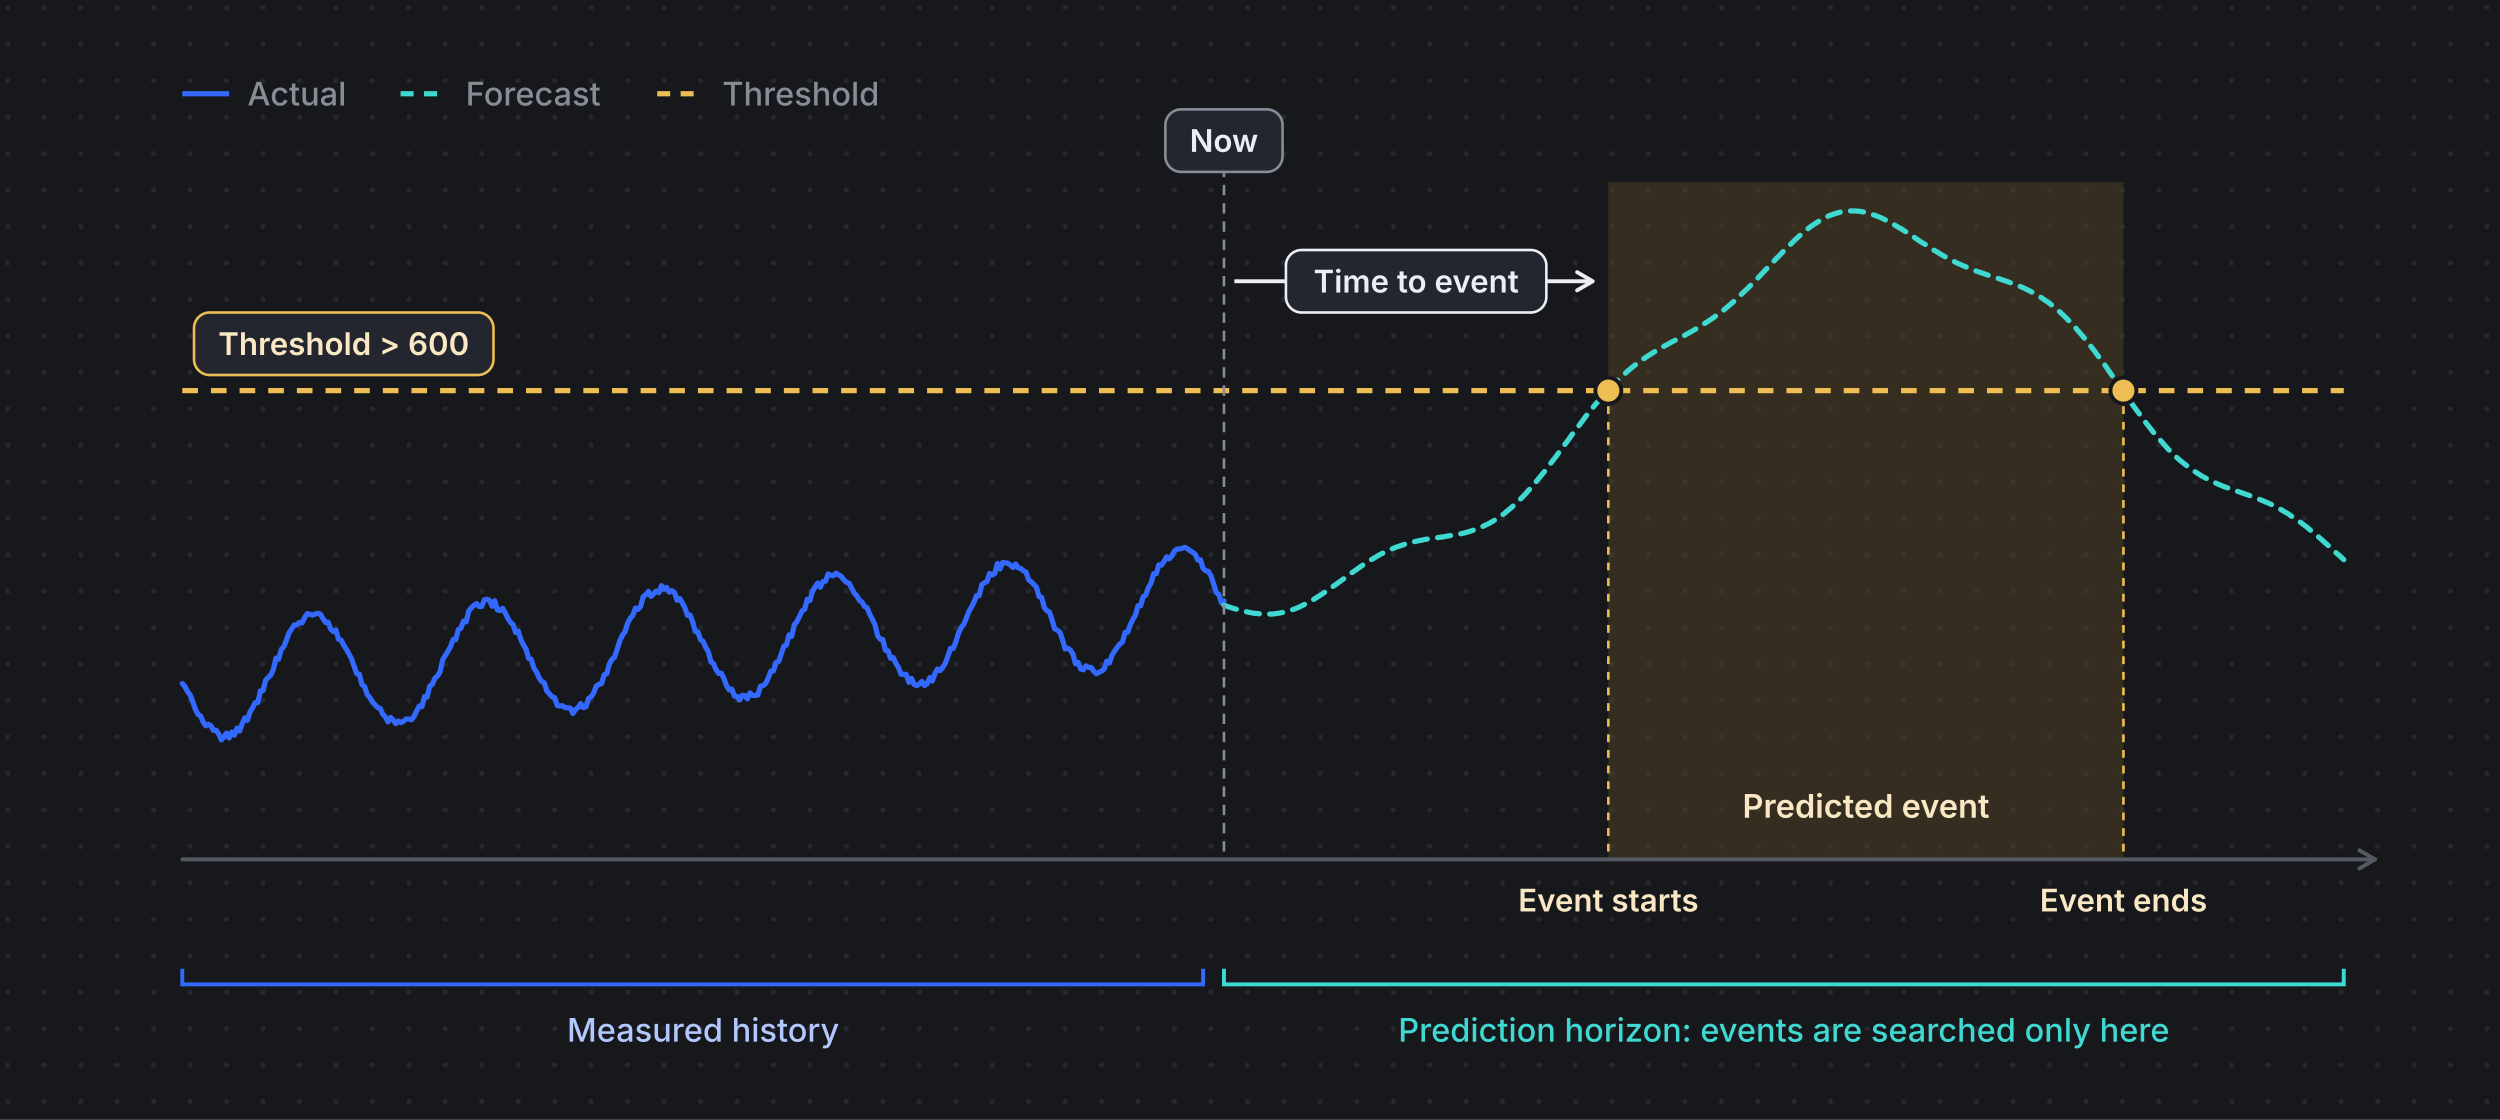
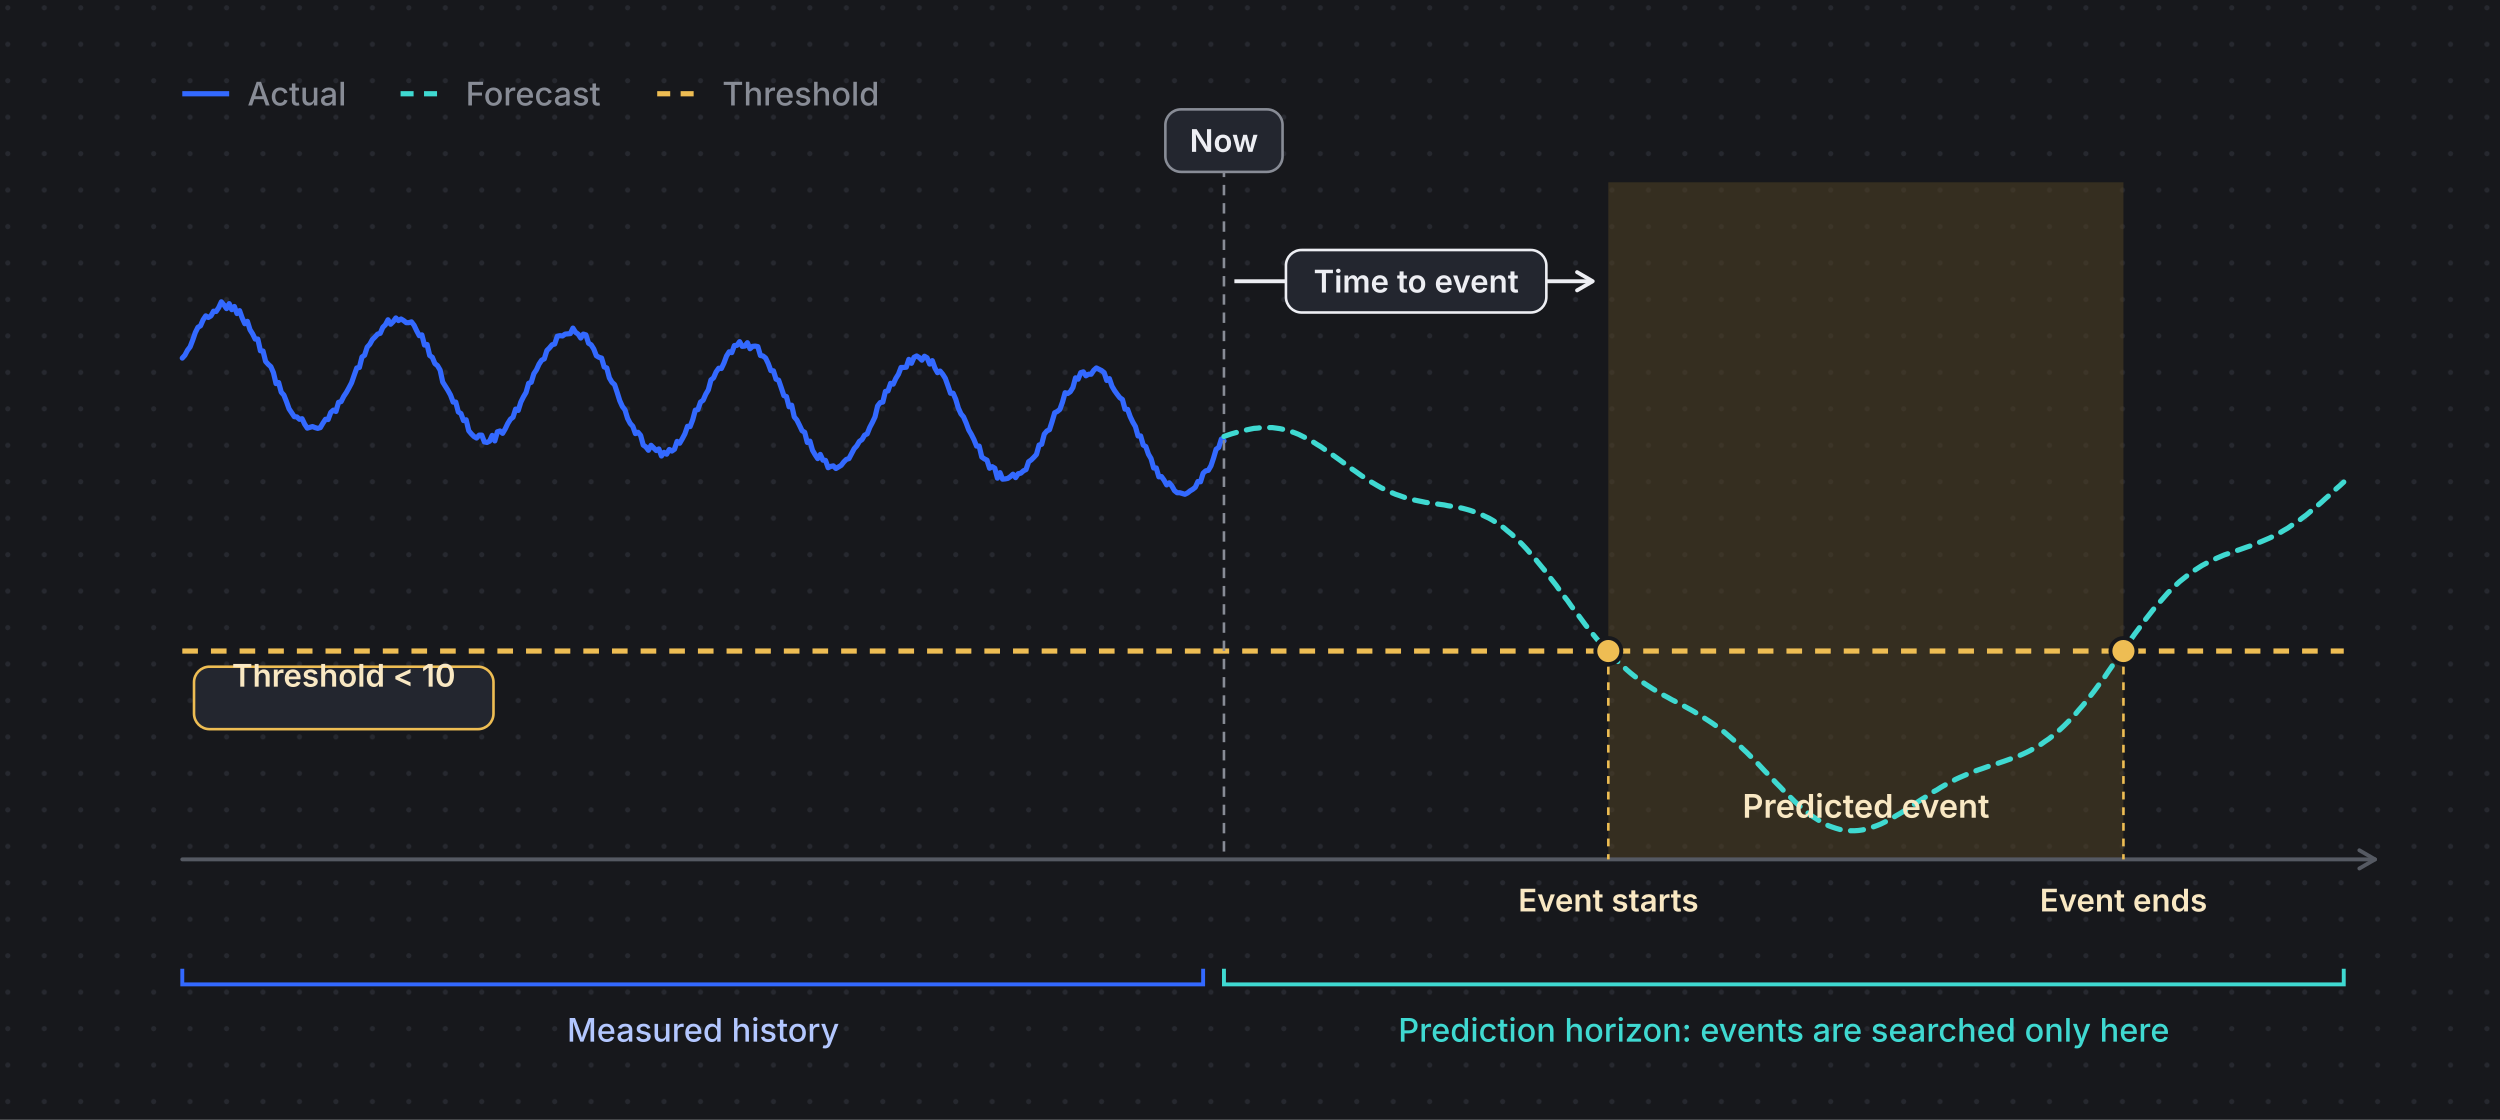
<svg xmlns="http://www.w3.org/2000/svg" width="960" height="430" viewBox="0 0 960 430" fill="none">
  <defs>
    <pattern id="dots" width="14" height="14" patternUnits="userSpaceOnUse">
      <circle cx="3" cy="3" r="1" fill="#353841" opacity="0.5" />
    </pattern>
    <marker id="chevGrey" markerUnits="userSpaceOnUse" markerWidth="10" markerHeight="10" refX="8" refY="5" orient="auto">
      <path d="M2 1.5L8 5 2 8.5" stroke="#555962" stroke-width="1.5" stroke-linecap="round" stroke-linejoin="round" />
    </marker>
    <marker id="chevAmber" markerUnits="userSpaceOnUse" markerWidth="10" markerHeight="10" refX="8" refY="5" orient="auto">
      <path d="M2 1.5L8 5 2 8.5" stroke="#eebd53" stroke-width="1.5" stroke-linecap="round" stroke-linejoin="round" />
    </marker>
    <marker id="chevBody" markerUnits="userSpaceOnUse" markerWidth="10" markerHeight="10" refX="8" refY="5" orient="auto">
      <path d="M2 1.5L8 5 2 8.5" stroke="#edeef3" stroke-width="1.5" stroke-linecap="round" stroke-linejoin="round" />
    </marker>
  </defs>
  <rect width="960" height="430" fill="#17181c" />
  <rect width="960" height="430" fill="url(#dots)" />
  <path d="M70 36h18" stroke="#3369ff" stroke-width="2" />
  <text x="95" y="40.5" text-anchor="start" font-family="Inter, system-ui, -apple-system, 'Segoe UI', Roboto, Arial, sans-serif" font-size="12.5" font-weight="500" fill="#888c96">Actual</text>
  <path d="M153.825 36h18" stroke="#3fd9d1" stroke-width="2" stroke-dasharray="5 4" />
  <text x="178.825" y="40.5" text-anchor="start" font-family="Inter, system-ui, -apple-system, 'Segoe UI', Roboto, Arial, sans-serif" font-size="12.5" font-weight="500" fill="#888c96">Forecast</text>
  <path d="M252.365 36h18" stroke="#eebd53" stroke-width="2" stroke-dasharray="5 4" />
  <text x="277.365" y="40.5" text-anchor="start" font-family="Inter, system-ui, -apple-system, 'Segoe UI', Roboto, Arial, sans-serif" font-size="12.5" font-weight="500" fill="#888c96">Threshold</text>
  <rect x="617.6" y="70" width="197.8" height="260" fill="#4e4022" opacity="0.55" />
  <path d="M70 330H912" stroke="#555962" stroke-width="1.5" stroke-linecap="round" marker-end="url(#chevGrey)" />
-   <path d="M70 150H900" stroke="#eebd53" stroke-width="2" stroke-dasharray="6 5" />
-   <rect x="74.5" y="120.0" width="115" height="24" rx="6" fill="#23262f" stroke="#eebd53" />
-   <text x="132" y="136.32" text-anchor="middle" font-family="Inter, system-ui, -apple-system, 'Segoe UI', Roboto, Arial, sans-serif" font-size="12" font-weight="600" fill="#f9e8c3">Threshold &gt; 600</text>
-   <path d="M70.0 262.5 71.0 263.6 72.0 265.5 73.0 266.8 74.0 269.4 75.0 272.3 76.0 274.3 77.0 274.9 78.0 277.2 79.0 278.7 80.0 278.1 81.0 278.7 82.0 280.5 83.0 280.4 84.0 281.9 85.0 284.1 86.0 282.9 87.0 281.5 88.0 283.4 89.0 281.1 90.0 282.3 91.0 279.6 92.0 280.7 93.0 277.9 94.0 275.7 95.0 276.6 96.0 273.4 97.0 271.8 98.0 269.8 99.0 269.8 100.0 265.3 101.0 265.2 102.0 261.2 103.0 260.1 104.0 259.2 105.0 256.9 106.0 252.7 107.0 253.1 108.0 249.4 109.0 248.3 110.0 245.8 111.0 243.0 112.0 241.5 113.0 240.0 114.0 239.9 115.0 239.0 116.0 239.2 117.0 237.1 118.0 235.6 119.0 235.9 120.0 236.2 121.0 235.8 122.0 235.5 123.0 235.8 124.0 237.5 125.0 239.0 126.0 238.9 127.0 241.6 128.0 242.5 129.0 242.0 130.0 245.5 131.0 245.8 132.0 247.8 133.0 249.3 134.0 251.1 135.0 253.0 136.0 255.9 137.0 258.7 138.0 258.9 139.0 262.9 140.0 263.6 141.0 266.7 142.0 267.8 143.0 269.6 144.0 270.6 145.0 271.7 146.0 272.0 147.0 274.3 148.0 275.3 149.0 277.2 150.0 275.5 151.0 276.5 152.0 277.9 153.0 276.9 154.0 277.5 155.0 276.9 156.0 276.1 157.0 276.1 158.0 276.4 159.0 275.1 160.0 273.0 161.0 271.1 162.0 271.4 163.0 267.5 164.0 267.7 165.0 263.5 166.0 262.8 167.0 260.4 168.0 259.6 169.0 257.9 170.0 253.3 171.0 251.7 172.0 250.1 173.0 248.3 174.0 245.6 175.0 245.6 176.0 241.8 177.0 241.2 178.0 238.5 179.0 238.8 180.0 234.6 181.0 233.4 182.0 232.4 183.0 231.8 184.0 232.9 185.0 232.9 186.0 230.3 187.0 230.1 188.0 230.6 189.0 232.8 190.0 230.7 191.0 234.2 192.0 234.5 193.0 233.6 194.0 235.3 195.0 237.4 196.0 239.0 197.0 239.8 198.0 242.9 199.0 242.4 200.0 245.6 201.0 247.6 202.0 249.3 203.0 252.8 204.0 253.2 205.0 256.5 206.0 258.0 207.0 260.2 208.0 261.7 209.0 262.2 210.0 265.4 211.0 266.4 212.0 267.6 213.0 267.9 214.0 270.9 215.0 271.1 216.0 271.0 217.0 271.7 218.0 271.8 219.0 271.9 220.0 274.0 221.0 272.4 222.0 271.7 223.0 270.2 224.0 271.7 225.0 271.4 226.0 268.2 227.0 267.6 228.0 266.0 229.0 263.4 230.0 262.8 231.0 262.5 232.0 259.1 233.0 258.7 234.0 254.9 235.0 253.2 236.0 252.3 237.0 249.3 238.0 246.1 239.0 243.9 240.0 242.6 241.0 239.3 242.0 237.4 243.0 236.3 244.0 233.5 245.0 234.0 246.0 232.8 247.0 229.1 248.0 228.4 249.0 227.1 250.0 229.0 251.0 228.0 252.0 227.0 253.0 227.6 254.0 224.9 255.0 226.3 256.0 225.6 257.0 227.4 258.0 226.8 259.0 227.5 260.0 230.5 261.0 229.8 262.0 231.5 263.0 233.4 264.0 236.3 265.0 236.2 266.0 238.8 267.0 242.5 268.0 242.7 269.0 245.6 270.0 246.3 271.0 248.6 272.0 250.3 273.0 254.1 274.0 254.9 275.0 257.2 276.0 258.6 277.0 258.5 278.0 260.6 279.0 263.3 280.0 264.9 281.0 264.6 282.0 267.3 283.0 267.4 284.0 268.8 285.0 267.0 286.0 267.1 287.0 268.4 288.0 266.1 289.0 267.0 290.0 267.1 291.0 266.9 292.0 263.5 293.0 263.3 294.0 262.5 295.0 260.4 296.0 257.7 297.0 257.6 298.0 254.4 299.0 254.0 300.0 251.1 301.0 248.1 302.0 247.7 303.0 243.8 304.0 244.4 305.0 239.9 306.0 238.7 307.0 236.7 308.0 234.6 309.0 234.0 310.0 230.1 311.0 230.6 312.0 227.1 313.0 225.4 314.0 223.9 315.0 225.5 316.0 223.3 317.0 223.2 318.0 220.4 319.0 220.9 320.0 221.1 321.0 220.1 322.0 220.7 323.0 221.3 324.0 222.6 325.0 223.6 326.0 223.9 327.0 225.8 328.0 227.7 329.0 228.8 330.0 230.5 331.0 231.2 332.0 232.9 333.0 233.4 334.0 235.9 335.0 237.8 336.0 239.9 337.0 244.1 338.0 245.4 339.0 245.6 340.0 249.7 341.0 249.9 342.0 252.8 343.0 252.5 344.0 254.7 345.0 256.3 346.0 258.9 347.0 258.9 348.0 259.0 349.0 262.0 350.0 260.5 351.0 262.8 352.0 263.3 353.0 262.7 354.0 261.7 355.0 263.2 356.0 262.6 357.0 260.2 358.0 261.5 359.0 258.7 360.0 256.9 361.0 257.5 362.0 256.3 363.0 254.7 364.0 251.9 365.0 249.0 366.0 249.0 367.0 246.7 368.0 243.3 369.0 241.1 370.0 239.9 371.0 237.6 372.0 234.9 373.0 233.2 374.0 231.2 375.0 228.7 376.0 228.7 377.0 224.5 378.0 223.8 379.0 223.3 380.0 220.2 381.0 220.8 382.0 220.2 383.0 216.4 384.0 218.5 385.0 216.0 386.0 216.1 387.0 216.3 388.0 217.0 389.0 217.9 390.0 216.6 391.0 218.1 392.0 218.3 393.0 219.2 394.0 219.7 395.0 222.7 396.0 223.4 397.0 224.4 398.0 225.5 399.0 229.1 400.0 229.4 401.0 233.3 402.0 234.5 403.0 235.0 404.0 238.1 405.0 241.5 406.0 242.0 407.0 242.8 408.0 245.6 409.0 249.2 410.0 248.9 411.0 249.6 412.0 251.2 413.0 254.9 414.0 254.4 415.0 256.9 416.0 257.2 417.0 255.7 418.0 256.3 419.0 256.3 420.0 257.8 421.0 258.7 422.0 258.2 423.0 257.7 424.0 256.9 425.0 253.9 426.0 254.6 427.0 251.7 428.0 250.0 429.0 248.6 430.0 247.3 431.0 246.6 432.0 242.9 433.0 242.8 434.0 240.0 435.0 237.9 436.0 236.2 437.0 232.6 438.0 232.6 439.0 229.1 440.0 228.5 441.0 225.6 442.0 223.9 443.0 220.3 444.0 220.3 445.0 216.9 446.0 217.0 447.0 215.6 448.0 213.8 449.0 214.6 450.0 213.4 451.0 211.6 452.0 210.8 453.0 210.8 454.0 210.5 455.0 210.2 456.0 210.7 457.0 211.5 458.0 212.1 459.0 212.9 460.0 215.1 461.0 215.0 462.0 218.3 463.0 219.2 464.0 219.4 465.0 221.1 466.0 224.1 467.0 227.5 468.0 228.2 469.0 231.4 470.0 230.7" stroke="#3369ff" stroke-width="2" stroke-linejoin="round" stroke-linecap="round" />
-   <path d="M470.0 232.4 471.4 232.9 472.9 233.4 474.3 233.8 475.7 234.2 477.2 234.6 478.6 234.9 480.0 235.2 481.5 235.5 482.9 235.6 484.3 235.8 485.8 235.8 487.2 235.8 488.6 235.8 490.1 235.6 491.5 235.4 492.9 235.1 494.4 234.7 495.8 234.3 497.2 233.8 498.7 233.2 500.1 232.5 501.5 231.8 503.0 231.0 504.4 230.2 505.8 229.3 507.3 228.4 508.7 227.4 510.1 226.5 511.6 225.4 513.0 224.4 514.4 223.4 515.9 222.3 517.3 221.3 518.7 220.2 520.2 219.2 521.6 218.2 523.0 217.2 524.5 216.3 525.9 215.3 527.3 214.5 528.8 213.6 530.2 212.8 531.6 212.1 533.1 211.4 534.5 210.8 535.9 210.2 537.4 209.7 538.8 209.2 540.2 208.7 541.7 208.3 543.1 208.0 544.5 207.7 546.0 207.4 547.4 207.1 548.8 206.9 550.3 206.7 551.7 206.5 553.1 206.3 554.6 206.1 556.0 205.8 557.4 205.6 558.9 205.4 560.3 205.1 561.7 204.8 563.2 204.4 564.6 204.0 566.0 203.5 567.5 203.0 568.9 202.4 570.3 201.7 571.8 201.0 573.2 200.2 574.6 199.3 576.1 198.3 577.5 197.3 578.9 196.1 580.4 194.9 581.8 193.6 583.2 192.3 584.7 190.8 586.1 189.3 587.5 187.7 589.0 186.1 590.4 184.3 591.8 182.6 593.3 180.8 594.7 178.9 596.1 177.1 597.6 175.2 599.0 173.2 600.4 171.3 601.9 169.4 603.3 167.4 604.7 165.5 606.2 163.6 607.6 161.7 609.0 159.8 610.5 158.0 611.9 156.2 613.3 154.5 614.8 152.8 616.2 151.2 617.6 149.6 619.1 148.1 620.5 146.7 621.9 145.3 623.4 144.0 624.8 142.7 626.2 141.5 627.7 140.3 629.1 139.3 630.5 138.2 632.0 137.2 633.4 136.3 634.8 135.4 636.3 134.5 637.7 133.7 639.1 132.9 640.6 132.1 642.0 131.3 643.4 130.6 644.9 129.8 646.3 129.1 647.7 128.3 649.2 127.5 650.6 126.7 652.0 125.8 653.5 124.9 654.9 124.0 656.3 123.1 657.8 122.1 659.2 121.1 660.6 120.0 662.1 118.9 663.5 117.7 664.9 116.5 666.4 115.2 667.8 113.9 669.2 112.5 670.7 111.1 672.1 109.7 673.5 108.3 675.0 106.8 676.4 105.3 677.8 103.8 679.3 102.3 680.7 100.8 682.1 99.3 683.6 97.8 685.0 96.3 686.4 94.9 687.9 93.5 689.3 92.1 690.7 90.8 692.2 89.5 693.6 88.4 695.0 87.2 696.5 86.2 697.9 85.3 699.3 84.4 700.8 83.6 702.2 82.9 703.6 82.4 705.1 81.9 706.5 81.5 707.9 81.2 709.4 81.0 710.8 81.0 712.2 81.0 713.7 81.1 715.1 81.3 716.5 81.6 718.0 82.0 719.4 82.5 720.8 83.0 722.3 83.6 723.7 84.3 725.1 85.0 726.6 85.8 728.0 86.7 729.4 87.5 730.9 88.4 732.3 89.3 733.7 90.3 735.2 91.2 736.6 92.2 738.0 93.1 739.5 94.0 740.9 95.0 742.3 95.9 743.8 96.7 745.2 97.6 746.6 98.4 748.1 99.2 749.5 99.9 750.9 100.7 752.4 101.4 753.8 102.0 755.2 102.6 756.7 103.2 758.1 103.8 759.5 104.3 761.0 104.8 762.4 105.3 763.8 105.8 765.3 106.3 766.7 106.7 768.1 107.2 769.6 107.7 771.0 108.2 772.4 108.7 773.9 109.2 775.3 109.8 776.7 110.4 778.2 111.1 779.6 111.8 781.0 112.6 782.5 113.4 783.9 114.3 785.3 115.3 786.8 116.3 788.2 117.4 789.6 118.6 791.1 119.9 792.5 121.2 793.9 122.6 795.4 124.1 796.8 125.6 798.2 127.3 799.7 129.0 801.1 130.7 802.5 132.5 804.0 134.4 805.4 136.3 806.8 138.2 808.3 140.2 809.7 142.3 811.1 144.3 812.6 146.3 814.0 148.4 815.4 150.4 816.9 152.5 818.3 154.5 819.7 156.5 821.2 158.5 822.6 160.4 824.0 162.3 825.5 164.2 826.9 166.0 828.3 167.7 829.8 169.3 831.2 170.9 832.6 172.5 834.1 173.9 835.5 175.3 836.9 176.6 838.4 177.8 839.8 178.9 841.2 180.0 842.7 181.0 844.1 181.9 845.5 182.8 847.0 183.6 848.4 184.3 849.8 185.0 851.3 185.7 852.7 186.3 854.1 186.9 855.6 187.4 857.0 187.9 858.4 188.4 859.9 188.9 861.3 189.4 862.7 189.9 864.2 190.4 865.6 191.0 867.0 191.5 868.5 192.1 869.9 192.7 871.3 193.3 872.8 194.0 874.2 194.8 875.6 195.5 877.1 196.4 878.5 197.2 879.9 198.2 881.4 199.1 882.8 200.1 884.2 201.2 885.7 202.3 887.1 203.5 888.5 204.7 890.0 205.9 891.4 207.1 892.8 208.4 894.3 209.7 895.7 211.0 897.1 212.3 898.6 213.6 900.0 214.9" stroke="#3fd9d1" stroke-width="2" stroke-dasharray="5 4" stroke-linejoin="round" stroke-linecap="round" />
+   <path d="M70 250H900" stroke="#eebd53" stroke-width="2" stroke-dasharray="6 5" />
+   <rect x="74.5" y="256.0" width="115" height="24" rx="6" fill="#23262f" stroke="#eebd53" />
+   <text x="132" y="263.68" text-anchor="middle" font-family="Inter, system-ui, -apple-system, 'Segoe UI', Roboto, Arial, sans-serif" font-size="12" font-weight="600" fill="#f9e8c3">Threshold &lt; 10</text>
+   <path d="M70.0 137.5 71.0 136.4 72.0 134.5 73.0 133.2 74.0 130.6 75.0 127.7 76.0 125.7 77.0 125.1 78.0 122.8 79.0 121.3 80.0 121.9 81.0 121.3 82.0 119.5 83.0 119.6 84.0 118.1 85.0 115.9 86.0 117.1 87.0 118.5 88.0 116.6 89.0 118.9 90.0 117.7 91.0 120.4 92.0 119.3 93.0 122.1 94.0 124.3 95.0 123.4 96.0 126.6 97.0 128.2 98.0 130.2 99.0 130.2 100.0 134.7 101.0 134.8 102.0 138.8 103.0 139.9 104.0 140.8 105.0 143.1 106.0 147.3 107.0 146.9 108.0 150.6 109.0 151.7 110.0 154.2 111.0 157.0 112.0 158.5 113.0 160.0 114.0 160.1 115.0 161.0 116.0 160.8 117.0 162.9 118.0 164.4 119.0 164.1 120.0 163.8 121.0 164.2 122.0 164.5 123.0 164.2 124.0 162.5 125.0 161.0 126.0 161.1 127.0 158.4 128.0 157.5 129.0 158.0 130.0 154.5 131.0 154.2 132.0 152.2 133.0 150.7 134.0 148.9 135.0 147.0 136.0 144.1 137.0 141.3 138.0 141.1 139.0 137.1 140.0 136.4 141.0 133.3 142.0 132.2 143.0 130.4 144.0 129.4 145.0 128.3 146.0 128.0 147.0 125.7 148.0 124.7 149.0 122.8 150.0 124.5 151.0 123.5 152.0 122.1 153.0 123.1 154.0 122.5 155.0 123.1 156.0 123.9 157.0 123.9 158.0 123.6 159.0 124.9 160.0 127.0 161.0 128.9 162.0 128.6 163.0 132.5 164.0 132.3 165.0 136.5 166.0 137.2 167.0 139.6 168.0 140.4 169.0 142.1 170.0 146.7 171.0 148.3 172.0 149.9 173.0 151.7 174.0 154.4 175.0 154.4 176.0 158.2 177.0 158.8 178.0 161.5 179.0 161.2 180.0 165.4 181.0 166.6 182.0 167.6 183.0 168.2 184.0 167.1 185.0 167.1 186.0 169.7 187.0 169.9 188.0 169.4 189.0 167.2 190.0 169.3 191.0 165.8 192.0 165.5 193.0 166.4 194.0 164.7 195.0 162.6 196.0 161.0 197.0 160.2 198.0 157.1 199.0 157.6 200.0 154.4 201.0 152.4 202.0 150.7 203.0 147.2 204.0 146.8 205.0 143.5 206.0 142.0 207.0 139.8 208.0 138.3 209.0 137.8 210.0 134.6 211.0 133.6 212.0 132.4 213.0 132.1 214.0 129.1 215.0 128.9 216.0 129.0 217.0 128.3 218.0 128.2 219.0 128.1 220.0 126.0 221.0 127.6 222.0 128.3 223.0 129.8 224.0 128.3 225.0 128.6 226.0 131.8 227.0 132.4 228.0 134.0 229.0 136.6 230.0 137.2 231.0 137.5 232.0 140.9 233.0 141.3 234.0 145.1 235.0 146.8 236.0 147.7 237.0 150.7 238.0 153.9 239.0 156.1 240.0 157.4 241.0 160.7 242.0 162.6 243.0 163.7 244.0 166.5 245.0 166.0 246.0 167.2 247.0 170.9 248.0 171.6 249.0 172.9 250.0 171.0 251.0 172.0 252.0 173.0 253.0 172.4 254.0 175.1 255.0 173.7 256.0 174.4 257.0 172.6 258.0 173.2 259.0 172.5 260.0 169.5 261.0 170.2 262.0 168.5 263.0 166.6 264.0 163.7 265.0 163.8 266.0 161.2 267.0 157.5 268.0 157.3 269.0 154.4 270.0 153.7 271.0 151.4 272.0 149.7 273.0 145.9 274.0 145.1 275.0 142.8 276.0 141.4 277.0 141.5 278.0 139.4 279.0 136.7 280.0 135.1 281.0 135.4 282.0 132.7 283.0 132.6 284.0 131.2 285.0 133.0 286.0 132.9 287.0 131.6 288.0 133.9 289.0 133.0 290.0 132.9 291.0 133.1 292.0 136.5 293.0 136.7 294.0 137.5 295.0 139.6 296.0 142.3 297.0 142.4 298.0 145.6 299.0 146.0 300.0 148.9 301.0 151.9 302.0 152.3 303.0 156.2 304.0 155.6 305.0 160.1 306.0 161.3 307.0 163.3 308.0 165.4 309.0 166.0 310.0 169.9 311.0 169.4 312.0 172.9 313.0 174.6 314.0 176.1 315.0 174.5 316.0 176.7 317.0 176.8 318.0 179.6 319.0 179.1 320.0 178.9 321.0 179.9 322.0 179.3 323.0 178.7 324.0 177.4 325.0 176.4 326.0 176.1 327.0 174.2 328.0 172.3 329.0 171.2 330.0 169.5 331.0 168.8 332.0 167.1 333.0 166.6 334.0 164.1 335.0 162.2 336.0 160.1 337.0 155.9 338.0 154.6 339.0 154.4 340.0 150.3 341.0 150.1 342.0 147.2 343.0 147.5 344.0 145.3 345.0 143.7 346.0 141.1 347.0 141.1 348.0 141.0 349.0 138.0 350.0 139.5 351.0 137.2 352.0 136.7 353.0 137.3 354.0 138.3 355.0 136.8 356.0 137.4 357.0 139.8 358.0 138.5 359.0 141.3 360.0 143.1 361.0 142.5 362.0 143.7 363.0 145.3 364.0 148.1 365.0 151.0 366.0 151.0 367.0 153.3 368.0 156.7 369.0 158.9 370.0 160.1 371.0 162.4 372.0 165.1 373.0 166.8 374.0 168.8 375.0 171.3 376.0 171.3 377.0 175.5 378.0 176.2 379.0 176.7 380.0 179.8 381.0 179.2 382.0 179.8 383.0 183.6 384.0 181.5 385.0 184.0 386.0 183.9 387.0 183.7 388.0 183.0 389.0 182.1 390.0 183.4 391.0 181.9 392.0 181.7 393.0 180.8 394.0 180.3 395.0 177.3 396.0 176.6 397.0 175.6 398.0 174.5 399.0 170.9 400.0 170.6 401.0 166.7 402.0 165.5 403.0 165.0 404.0 161.9 405.0 158.5 406.0 158.0 407.0 157.2 408.0 154.4 409.0 150.8 410.0 151.1 411.0 150.4 412.0 148.8 413.0 145.1 414.0 145.6 415.0 143.1 416.0 142.8 417.0 144.3 418.0 143.7 419.0 143.7 420.0 142.2 421.0 141.3 422.0 141.8 423.0 142.3 424.0 143.1 425.0 146.1 426.0 145.4 427.0 148.3 428.0 150.0 429.0 151.4 430.0 152.7 431.0 153.4 432.0 157.1 433.0 157.2 434.0 160.0 435.0 162.1 436.0 163.8 437.0 167.4 438.0 167.4 439.0 170.9 440.0 171.5 441.0 174.4 442.0 176.1 443.0 179.7 444.0 179.7 445.0 183.1 446.0 183.0 447.0 184.4 448.0 186.2 449.0 185.4 450.0 186.6 451.0 188.4 452.0 189.2 453.0 189.2 454.0 189.5 455.0 189.8 456.0 189.3 457.0 188.5 458.0 187.9 459.0 187.1 460.0 184.9 461.0 185.0 462.0 181.7 463.0 180.8 464.0 180.6 465.0 178.9 466.0 175.9 467.0 172.5 468.0 171.8 469.0 168.6 470.0 169.3" stroke="#3369ff" stroke-width="2" stroke-linejoin="round" stroke-linecap="round" />
+   <path d="M470.0 167.6 471.4 167.1 472.9 166.6 474.3 166.2 475.7 165.8 477.2 165.4 478.6 165.1 480.0 164.8 481.5 164.5 482.9 164.4 484.3 164.2 485.8 164.2 487.2 164.2 488.6 164.2 490.1 164.4 491.5 164.6 492.9 164.9 494.4 165.3 495.8 165.7 497.2 166.2 498.7 166.8 500.1 167.5 501.5 168.2 503.0 169.0 504.4 169.8 505.8 170.7 507.3 171.6 508.7 172.6 510.1 173.5 511.6 174.6 513.0 175.6 514.4 176.6 515.9 177.7 517.3 178.7 518.7 179.8 520.2 180.8 521.6 181.8 523.0 182.8 524.5 183.7 525.9 184.7 527.3 185.5 528.8 186.4 530.2 187.2 531.6 187.9 533.1 188.6 534.5 189.2 535.9 189.8 537.4 190.3 538.8 190.8 540.2 191.3 541.7 191.7 543.1 192.0 544.5 192.3 546.0 192.6 547.4 192.9 548.8 193.1 550.3 193.3 551.7 193.5 553.1 193.7 554.6 193.9 556.0 194.2 557.4 194.4 558.9 194.6 560.3 194.9 561.7 195.2 563.2 195.6 564.6 196.0 566.0 196.5 567.5 197.0 568.9 197.6 570.3 198.3 571.8 199.0 573.2 199.8 574.6 200.7 576.1 201.7 577.5 202.7 578.9 203.9 580.4 205.1 581.8 206.4 583.2 207.7 584.7 209.2 586.1 210.7 587.5 212.3 589.0 213.9 590.4 215.7 591.8 217.4 593.3 219.2 594.7 221.1 596.1 222.9 597.6 224.8 599.0 226.8 600.4 228.7 601.9 230.6 603.3 232.6 604.7 234.5 606.2 236.4 607.6 238.3 609.0 240.2 610.5 242.0 611.9 243.8 613.3 245.5 614.8 247.2 616.2 248.8 617.6 250.4 619.1 251.9 620.5 253.3 621.9 254.7 623.4 256.0 624.8 257.3 626.2 258.5 627.7 259.7 629.1 260.7 630.5 261.8 632.0 262.8 633.4 263.7 634.8 264.6 636.3 265.5 637.7 266.3 639.1 267.1 640.6 267.9 642.0 268.7 643.4 269.4 644.9 270.2 646.3 270.9 647.7 271.7 649.2 272.5 650.6 273.3 652.0 274.2 653.5 275.1 654.9 276.0 656.3 276.9 657.8 277.9 659.2 278.9 660.6 280.0 662.1 281.1 663.5 282.3 664.9 283.5 666.4 284.8 667.8 286.1 669.2 287.5 670.7 288.9 672.1 290.3 673.5 291.7 675.0 293.2 676.4 294.7 677.8 296.2 679.3 297.7 680.7 299.2 682.1 300.7 683.6 302.2 685.0 303.7 686.4 305.1 687.9 306.5 689.3 307.9 690.7 309.2 692.2 310.5 693.6 311.6 695.0 312.8 696.5 313.8 697.9 314.7 699.3 315.6 700.8 316.4 702.2 317.1 703.6 317.6 705.1 318.1 706.5 318.5 707.9 318.8 709.4 319.0 710.8 319.0 712.2 319.0 713.7 318.9 715.1 318.7 716.5 318.4 718.0 318.0 719.4 317.5 720.8 317.0 722.3 316.4 723.7 315.7 725.1 315.0 726.6 314.2 728.0 313.3 729.4 312.5 730.9 311.6 732.3 310.7 733.7 309.7 735.2 308.8 736.6 307.8 738.0 306.9 739.5 306.0 740.9 305.0 742.3 304.1 743.8 303.3 745.2 302.4 746.6 301.6 748.1 300.8 749.5 300.1 750.9 299.3 752.4 298.6 753.8 298.0 755.2 297.4 756.7 296.8 758.1 296.2 759.5 295.7 761.0 295.2 762.4 294.7 763.8 294.2 765.3 293.7 766.7 293.3 768.1 292.8 769.6 292.3 771.0 291.8 772.4 291.3 773.9 290.8 775.3 290.2 776.7 289.6 778.2 288.9 779.6 288.2 781.0 287.4 782.5 286.6 783.9 285.7 785.3 284.7 786.8 283.7 788.2 282.6 789.6 281.4 791.1 280.1 792.5 278.8 793.9 277.4 795.4 275.9 796.8 274.4 798.2 272.7 799.7 271.0 801.1 269.3 802.5 267.5 804.0 265.6 805.4 263.7 806.8 261.8 808.3 259.8 809.7 257.7 811.1 255.7 812.6 253.7 814.0 251.6 815.4 249.6 816.9 247.5 818.3 245.5 819.7 243.5 821.2 241.5 822.6 239.6 824.0 237.7 825.5 235.8 826.9 234.0 828.3 232.3 829.8 230.7 831.2 229.1 832.6 227.5 834.1 226.1 835.5 224.7 836.9 223.4 838.4 222.2 839.8 221.1 841.2 220.0 842.7 219.0 844.1 218.1 845.5 217.2 847.0 216.4 848.4 215.7 849.8 215.0 851.3 214.3 852.7 213.7 854.1 213.1 855.6 212.6 857.0 212.1 858.4 211.6 859.9 211.1 861.3 210.6 862.7 210.1 864.2 209.6 865.6 209.0 867.0 208.5 868.5 207.9 869.9 207.3 871.3 206.7 872.8 206.0 874.2 205.2 875.6 204.5 877.1 203.6 878.5 202.8 879.9 201.8 881.4 200.9 882.8 199.9 884.2 198.8 885.7 197.7 887.1 196.5 888.5 195.3 890.0 194.1 891.4 192.9 892.8 191.6 894.3 190.3 895.7 189.0 897.1 187.7 898.6 186.4 900.0 185.1" stroke="#3fd9d1" stroke-width="2" stroke-dasharray="5 4" stroke-linejoin="round" stroke-linecap="round" />
  <path d="M470 64V330" stroke="#888c96" stroke-dasharray="4 3" />
  <rect x="447.5" y="42.0" width="45" height="24" rx="6" fill="#23262f" stroke="#888c96" />
  <text x="470" y="58.32" text-anchor="middle" font-family="Inter, system-ui, -apple-system, 'Segoe UI', Roboto, Arial, sans-serif" font-size="12" font-weight="600" fill="#edeef3">Now</text>
-   <path d="M617.6 150V330" stroke="#eebd53" stroke-dasharray="3 3" />
-   <circle cx="617.6" cy="150" r="5" fill="#eebd53" stroke="#17181c" stroke-width="1.5" />
-   <path d="M815.4 150V330" stroke="#eebd53" stroke-dasharray="3 3" />
-   <circle cx="815.4" cy="150" r="5" fill="#eebd53" stroke="#17181c" stroke-width="1.5" />
+   <path d="M617.6 250V330" stroke="#eebd53" stroke-dasharray="3 3" />
+   <circle cx="617.6" cy="250" r="5" fill="#eebd53" stroke="#17181c" stroke-width="1.5" />
+   <path d="M815.4 250V330" stroke="#eebd53" stroke-dasharray="3 3" />
+   <circle cx="815.4" cy="250" r="5" fill="#eebd53" stroke="#17181c" stroke-width="1.5" />
  <text x="716.533" y="314" text-anchor="middle" font-family="Inter, system-ui, -apple-system, 'Segoe UI', Roboto, Arial, sans-serif" font-size="12.5" font-weight="600" fill="#f9e8c3">Predicted event</text>
  <text x="617.633" y="350" text-anchor="middle" font-family="Inter, system-ui, -apple-system, 'Segoe UI', Roboto, Arial, sans-serif" font-size="12" font-weight="600" fill="#f9e8c3">Event starts</text>
  <text x="815.433" y="350" text-anchor="middle" font-family="Inter, system-ui, -apple-system, 'Segoe UI', Roboto, Arial, sans-serif" font-size="12" font-weight="600" fill="#f9e8c3">Event ends</text>
  <path d="M474 108H611.6" stroke="#edeef3" stroke-width="1.5" marker-end="url(#chevBody)" />
  <rect x="493.8" y="96.0" width="100" height="24" rx="6" fill="#23262f" stroke="#edeef3" />
  <text x="543.817" y="112.32" text-anchor="middle" font-family="Inter, system-ui, -apple-system, 'Segoe UI', Roboto, Arial, sans-serif" font-size="12" font-weight="600" fill="#edeef3">Time to event</text>
  <path d="M470 372v6H900v-6" stroke="#3fd9d1" stroke-width="1.5" />
  <text x="685.0" y="400" text-anchor="middle" font-family="Inter, system-ui, -apple-system, 'Segoe UI', Roboto, Arial, sans-serif" font-size="12.5" font-weight="500" fill="#3fd9d1">Prediction horizon: events are searched only here</text>
  <path d="M70 372v6H462v-6" stroke="#3369ff" stroke-width="1.5" />
  <text x="270.0" y="400" text-anchor="middle" font-family="Inter, system-ui, -apple-system, 'Segoe UI', Roboto, Arial, sans-serif" font-size="12.5" font-weight="500" fill="#b3c7ff">Measured history</text>
</svg>
